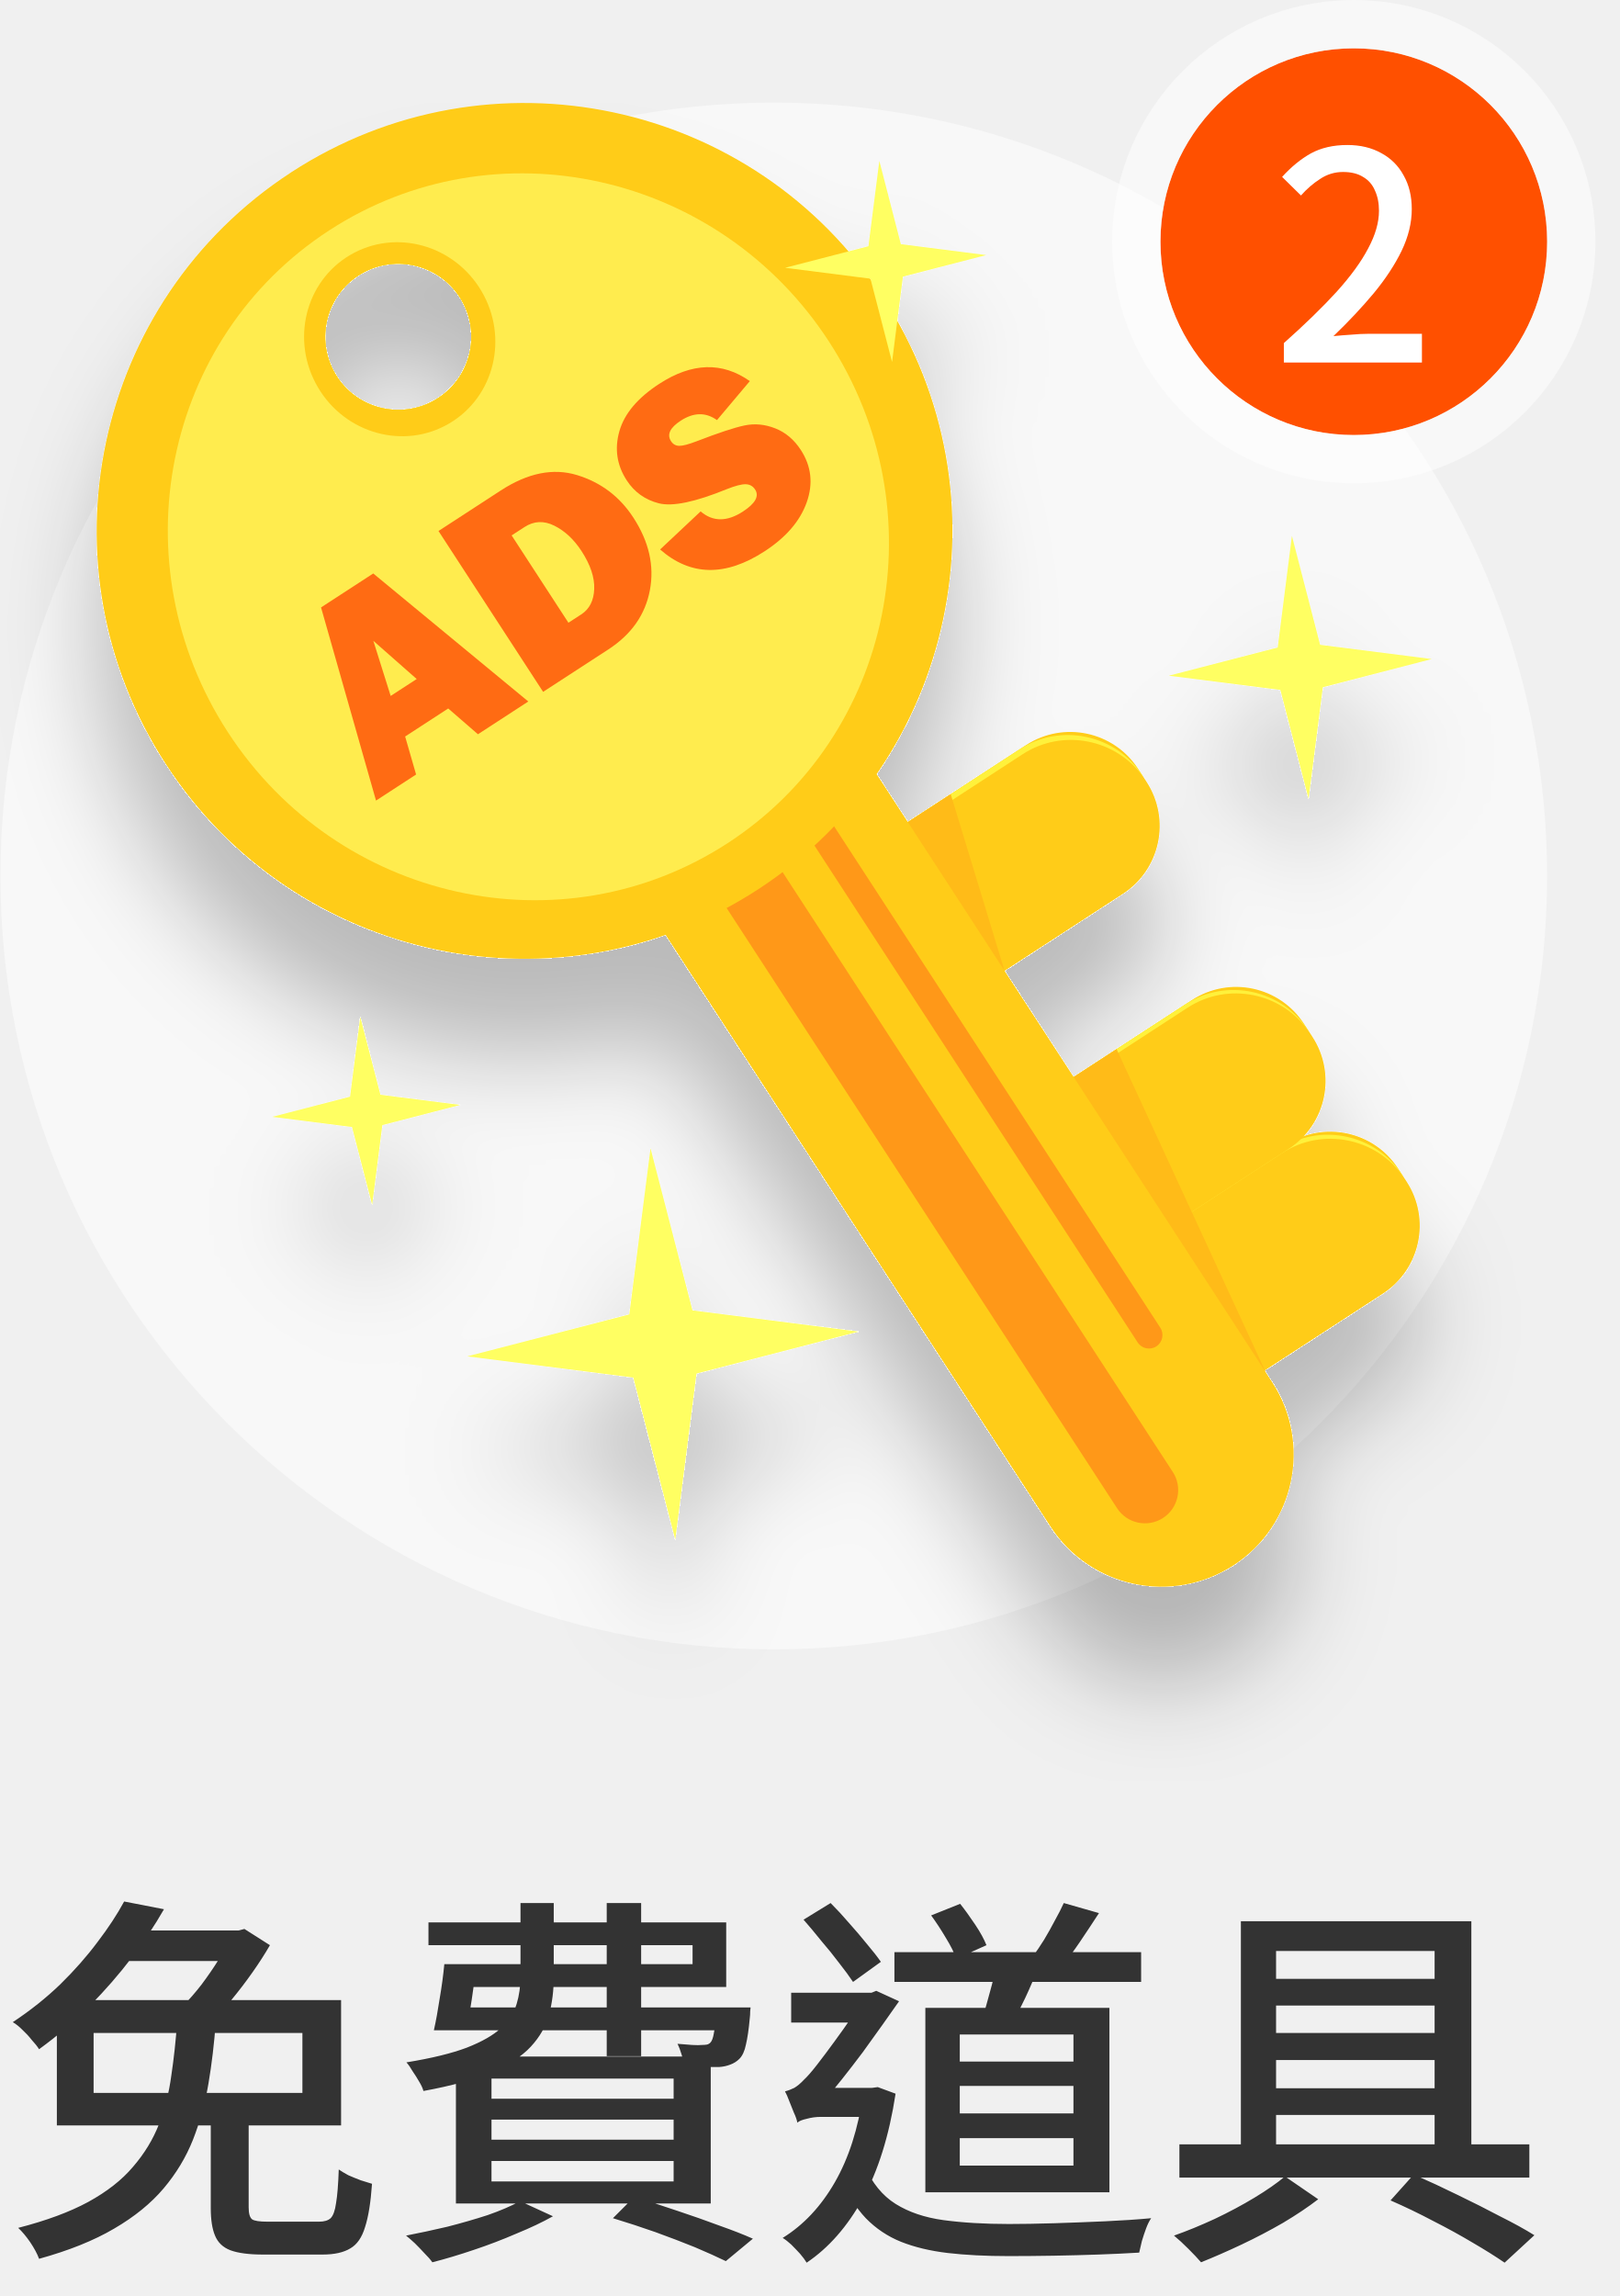
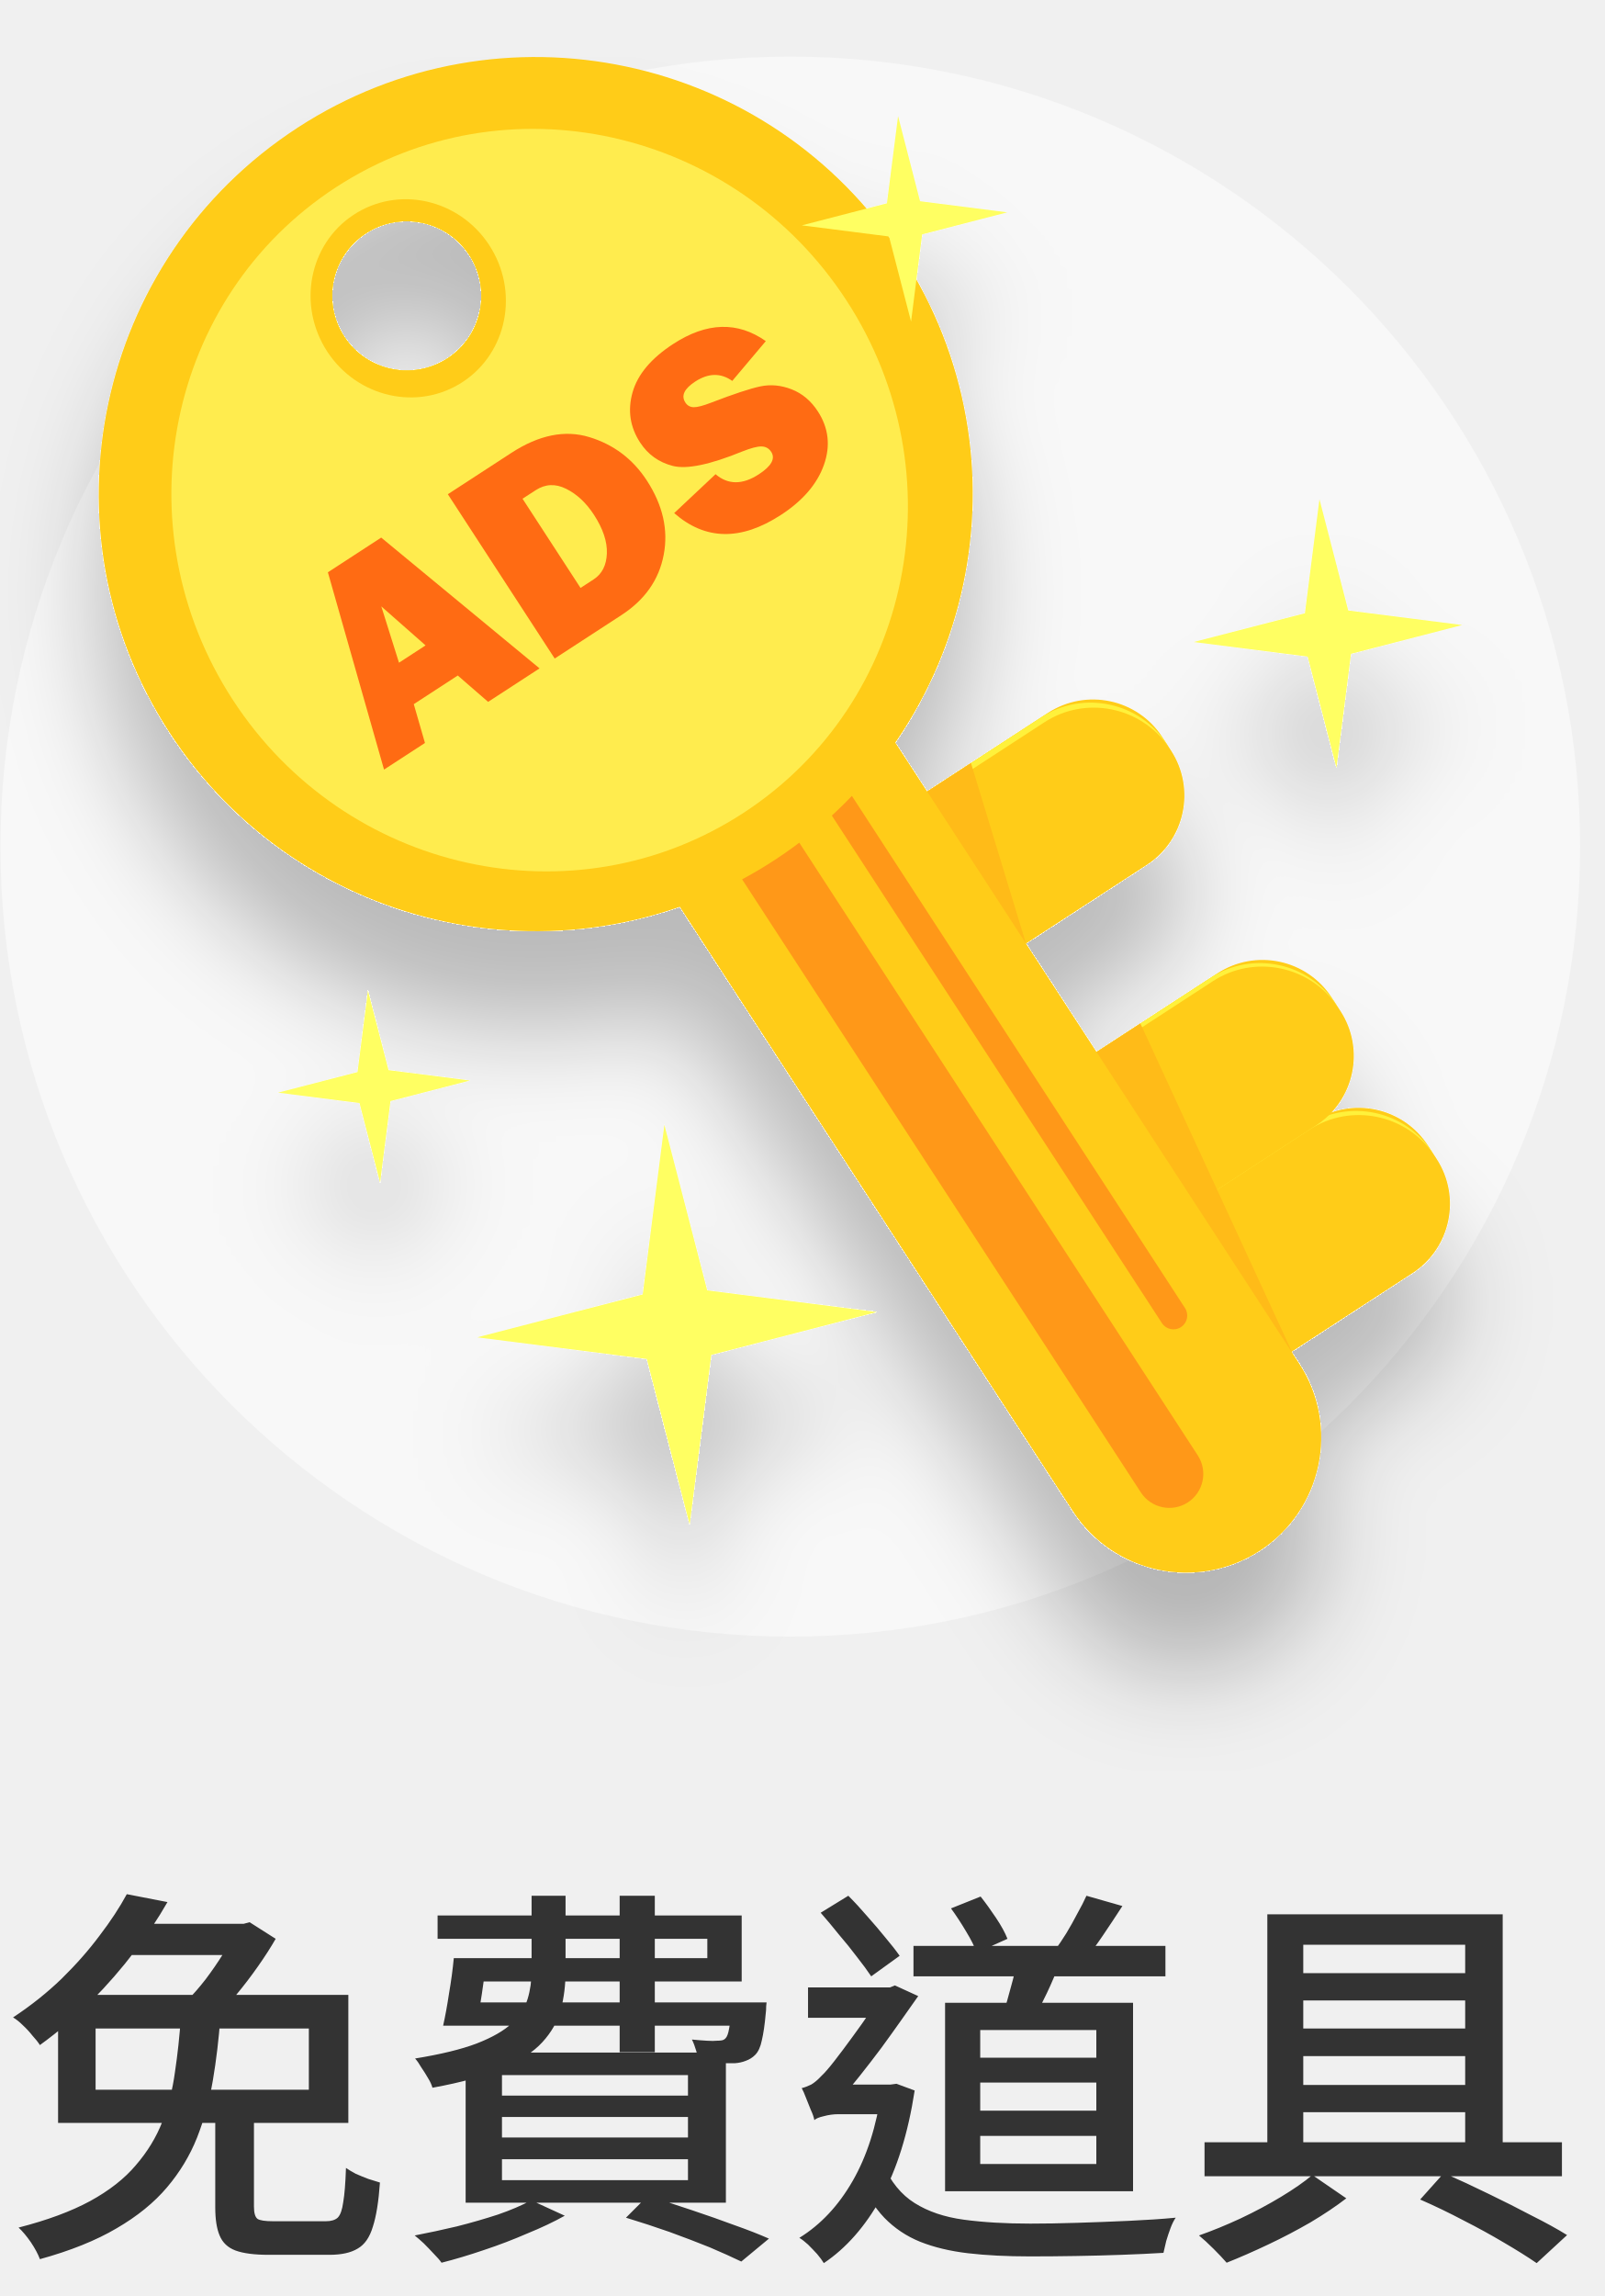
- <svg xmlns="http://www.w3.org/2000/svg" width="67" height="95" viewBox="0 0 67 95" fill="none">
-   <circle cx="32.017" cy="36.245" r="32" fill="white" fill-opacity="0.5" />
+ <svg xmlns="http://www.w3.org/2000/svg" width="65" height="93" viewBox="0 0 65 93" fill="none">
+   <circle cx="32.017" cy="34.292" r="32" fill="white" fill-opacity="0.5" />
  <g filter="url(#filter0_d_24_897)">
-     <path d="M53.217 47.367L46.541 51.71C44.991 52.718 44.551 54.793 45.56 56.343L45.913 56.885C46.921 58.436 48.996 58.875 50.546 57.866L57.222 53.523C58.773 52.515 59.212 50.44 58.203 48.89L57.85 48.348C56.842 46.797 54.767 46.358 53.217 47.367Z" fill="#FFCC18" />
-     <path d="M52.946 47.543L46.812 51.533C45.119 52.635 44.635 54.921 45.736 56.614C45.755 56.642 45.776 56.667 45.795 56.694C44.763 55.01 45.255 52.782 46.92 51.699L53.054 47.708C54.719 46.625 56.956 47.078 58.077 48.704C58.059 48.675 58.045 48.646 58.027 48.618C56.925 46.925 54.639 46.441 52.946 47.543Z" fill="#FFF13B" />
-     <path d="M49.32 41.377L42.644 45.72C41.094 46.729 40.655 48.803 41.663 50.354L42.016 50.896C43.025 52.446 45.099 52.885 46.65 51.877L53.325 47.534C54.876 46.525 55.315 44.451 54.306 42.9L53.954 42.358C52.945 40.808 50.871 40.368 49.32 41.377Z" fill="#FFCC18" />
-     <path d="M43.007 45.684L49.141 41.694C50.81 40.608 53.054 41.066 54.172 42.702C54.158 42.678 54.146 42.653 54.13 42.629C53.029 40.936 50.742 40.452 49.049 41.553L42.915 45.544C41.222 46.646 40.738 48.932 41.84 50.625C41.855 50.649 41.873 50.67 41.889 50.693C40.847 49.007 41.338 46.77 43.007 45.684Z" fill="#FFF13B" />
-     <path d="M42.457 30.828L35.781 35.171C34.231 36.179 33.792 38.254 34.8 39.804L35.153 40.346C36.162 41.897 38.236 42.336 39.787 41.327L46.462 36.984C48.013 35.976 48.452 33.901 47.443 32.351L47.091 31.809C46.082 30.258 44.008 29.819 42.457 30.828Z" fill="#FFCC18" />
-     <path d="M36.184 35.196L42.318 31.205C43.977 30.126 46.202 30.572 47.328 32.183C47.307 32.149 47.289 32.113 47.267 32.079C46.166 30.386 43.88 29.902 42.187 31.003L36.053 34.994C34.359 36.096 33.875 38.382 34.977 40.075C34.999 40.109 35.025 40.139 35.048 40.172C34.031 38.491 34.525 36.275 36.184 35.196Z" fill="#FFF13B" />
-     <path d="M41.567 40.169L39.338 32.857L36.052 34.994L41.567 40.169Z" fill="#FFBB18" />
-     <path d="M52.38 56.79L46.201 43.406L42.916 45.543L52.38 56.79Z" fill="#FFBB18" />
-     <path d="M28.727 20.432C27.079 17.899 23.689 17.181 21.155 18.829C18.622 20.477 17.904 23.867 19.552 26.401L43.468 63.163C45.116 65.696 48.506 66.414 51.04 64.766C53.573 63.118 54.291 59.728 52.643 57.194L28.727 20.432Z" fill="#FFCC18" />
-     <path d="M24.228 26.074L24.228 26.074C23.591 26.488 23.411 27.34 23.825 27.977L46.222 62.404C46.636 63.041 47.488 63.221 48.125 62.807L48.125 62.807C48.762 62.393 48.942 61.541 48.528 60.905L26.131 26.477C25.716 25.84 24.865 25.66 24.228 26.074Z" fill="#FF9818" />
-     <path d="M29.66 26.73C29.492 26.472 29.147 26.398 28.888 26.567C28.63 26.735 28.557 27.08 28.725 27.338L47.074 55.544C47.242 55.802 47.588 55.876 47.846 55.708C48.105 55.539 48.178 55.194 48.01 54.935L29.66 26.73Z" fill="#FF9818" />
-     <path d="M12.051 7.128C3.856 12.459 1.534 23.425 6.866 31.62C12.198 39.815 23.163 42.137 31.358 36.805C39.554 31.474 41.875 20.508 36.544 12.313C31.212 4.118 20.246 1.796 12.051 7.127L12.051 7.128ZM16.649 10.919C16.796 10.927 16.941 10.949 17.084 10.978C17.12 10.985 17.156 10.992 17.191 11.001C17.226 11.009 17.262 11.019 17.297 11.028C17.297 11.028 17.297 11.028 17.297 11.028C17.345 11.042 17.391 11.057 17.438 11.072C17.478 11.086 17.519 11.099 17.559 11.115C17.611 11.135 17.664 11.157 17.715 11.18C17.715 11.18 17.716 11.18 17.716 11.18C17.748 11.195 17.78 11.208 17.811 11.224C17.866 11.251 17.92 11.281 17.974 11.311C18.08 11.371 18.183 11.436 18.282 11.509C18.597 11.743 18.871 12.043 19.083 12.402C19.929 13.841 19.449 15.693 18.01 16.539C16.572 17.385 14.72 16.905 13.874 15.467C13.028 14.028 13.508 12.176 14.946 11.33C15.126 11.224 15.313 11.139 15.502 11.074C15.617 11.035 15.734 11.005 15.851 10.981C15.862 10.978 15.874 10.977 15.885 10.975C15.998 10.952 16.112 10.936 16.227 10.927C16.275 10.923 16.324 10.916 16.373 10.915C16.465 10.912 16.556 10.913 16.648 10.919L16.649 10.919Z" fill="#FFCC18" />
-     <path d="M13.617 9.535C6.751 14.002 4.877 23.298 9.431 30.298C13.986 37.299 23.244 39.353 30.11 34.886C36.976 30.42 38.85 21.123 34.295 14.123C29.741 7.122 20.483 5.068 13.617 9.535ZM19.084 12.403C19.93 13.842 19.45 15.694 18.012 16.54C16.573 17.386 14.722 16.906 13.875 15.468C13.029 14.029 13.509 12.177 14.948 11.331C16.386 10.485 18.238 10.965 19.084 12.403Z" fill="#FFEC4E" />
-     <path d="M14.489 10.551C12.62 11.65 12.023 14.102 13.155 16.026C14.287 17.951 16.72 18.621 18.589 17.521C20.458 16.422 21.055 13.971 19.923 12.046C18.791 10.121 16.358 9.452 14.489 10.551ZM19.084 12.403C19.931 13.842 19.45 15.694 18.012 16.54C16.574 17.386 14.722 16.906 13.875 15.467C13.029 14.029 13.509 12.177 14.948 11.331C16.386 10.485 18.238 10.965 19.084 12.403Z" fill="#FFCC18" />
-     <path d="M19.776 30.381L18.546 29.314L16.764 30.474L17.217 32.046L15.559 33.125L13.284 25.133L15.444 23.728L21.86 29.025L19.776 30.381ZM16.165 28.795L17.242 28.095L15.448 26.515L16.165 28.795Z" fill="#FF6B13" />
-     <path d="M22.473 28.626L18.144 21.971L20.718 20.296C21.836 19.569 22.889 19.356 23.876 19.657C24.863 19.959 25.64 20.545 26.207 21.416C26.854 22.411 27.082 23.414 26.89 24.424C26.699 25.434 26.127 26.249 25.175 26.869L22.473 28.626ZM23.52 25.766L24.052 25.421C24.39 25.201 24.569 24.851 24.587 24.372C24.606 23.892 24.431 23.37 24.064 22.804C23.748 22.319 23.374 21.969 22.939 21.752C22.504 21.535 22.092 21.554 21.702 21.808L21.17 22.153L23.52 25.766Z" fill="#FF6B13" />
-     <path d="M27.314 22.735L28.99 21.16C29.497 21.593 30.081 21.595 30.741 21.165C31.255 20.831 31.422 20.528 31.245 20.255C31.152 20.112 31.02 20.039 30.85 20.036C30.68 20.034 30.421 20.101 30.076 20.238C28.763 20.774 27.824 20.969 27.257 20.824C26.691 20.678 26.249 20.362 25.932 19.875C25.524 19.247 25.423 18.57 25.628 17.845C25.833 17.118 26.383 16.464 27.277 15.883C28.632 15.001 29.882 14.963 31.026 15.769L29.667 17.382C29.202 17.05 28.701 17.059 28.165 17.408C27.72 17.698 27.587 17.981 27.767 18.257C27.847 18.381 27.961 18.444 28.105 18.447C28.25 18.449 28.488 18.387 28.817 18.261C29.723 17.911 30.385 17.692 30.805 17.604C31.224 17.515 31.648 17.555 32.076 17.723C32.504 17.891 32.857 18.189 33.134 18.614C33.572 19.288 33.654 20.011 33.38 20.784C33.106 21.558 32.525 22.233 31.638 22.81C30.016 23.865 28.575 23.84 27.314 22.735Z" fill="#FF6B13" />
-     <path d="M19.332 56.121L26.039 54.385L26.917 47.512L28.653 54.219L35.526 55.097L28.819 56.833L27.941 63.705L26.205 56.998L19.332 56.121Z" fill="#FFFF62" />
-     <path d="M48.361 27.958L52.868 26.791L53.457 22.174L54.624 26.68L59.242 27.269L54.736 28.436L54.146 33.054L52.979 28.547L48.361 27.958Z" fill="#FFFF62" />
-     <path d="M32.486 11.08L35.933 10.188L36.385 6.656L37.276 10.102L40.809 10.554L37.361 11.446L36.911 14.978L36.018 11.531L32.486 11.08Z" fill="#FFFF62" />
-     <path d="M11.263 46.211L14.485 45.376L14.907 42.075L15.741 45.297L19.042 45.718L15.82 46.553L15.399 49.854L14.565 46.632L11.263 46.211Z" fill="#FFFF62" />
+     <path d="M53.217 45.414L46.541 49.757C44.991 50.766 44.551 52.84 45.56 54.391L45.913 54.933C46.921 56.483 48.996 56.923 50.546 55.914L57.222 51.571C58.773 50.562 59.212 48.488 58.203 46.938L57.85 46.395C56.842 44.845 54.767 44.406 53.217 45.414Z" fill="#FFCC18" />
+     <path d="M52.946 45.59L46.812 49.581C45.119 50.682 44.635 52.969 45.736 54.662C45.755 54.69 45.776 54.715 45.795 54.742C44.763 53.058 45.255 50.83 46.92 49.746L53.054 45.756C54.719 44.673 56.956 45.125 58.077 46.751C58.059 46.723 58.045 46.694 58.027 46.666C56.925 44.973 54.639 44.489 52.946 45.59Z" fill="#FFF13B" />
+     <path d="M49.32 39.425L42.644 43.768C41.094 44.776 40.655 46.851 41.663 48.401L42.016 48.944C43.025 50.494 45.099 50.933 46.65 49.925L53.325 45.581C54.876 44.573 55.315 42.498 54.306 40.948L53.954 40.406C52.945 38.855 50.871 38.416 49.32 39.425Z" fill="#FFCC18" />
+     <path d="M43.007 43.732L49.141 39.742C50.81 38.656 53.054 39.113 54.172 40.749C54.158 40.725 54.146 40.7 54.13 40.677C53.029 38.984 50.742 38.5 49.049 39.601L42.915 43.592C41.222 44.693 40.738 46.98 41.84 48.673C41.855 48.697 41.873 48.717 41.889 48.74C40.847 47.055 41.338 44.818 43.007 43.732Z" fill="#FFF13B" />
+     <path d="M42.457 28.875L35.781 33.218C34.231 34.227 33.792 36.301 34.8 37.852L35.153 38.394C36.162 39.944 38.236 40.384 39.787 39.375L46.462 35.032C48.013 34.023 48.452 31.949 47.443 30.398L47.091 29.856C46.082 28.306 44.008 27.867 42.457 28.875Z" fill="#FFCC18" />
+     <path d="M36.184 33.243L42.318 29.253C43.977 28.174 46.202 28.619 47.328 30.231C47.307 30.197 47.289 30.161 47.267 30.127C46.166 28.434 43.88 27.95 42.187 29.051L36.053 33.042C34.359 34.143 33.875 36.429 34.977 38.123C34.999 38.157 35.025 38.187 35.048 38.22C34.031 36.538 34.525 34.322 36.184 33.243Z" fill="#FFF13B" />
+     <path d="M41.567 38.217L39.338 30.904L36.052 33.041L41.567 38.217Z" fill="#FFBB18" />
+     <path d="M52.38 54.838L46.201 41.454L42.916 43.591L52.38 54.838Z" fill="#FFBB18" />
+     <path d="M28.727 18.48C27.079 15.946 23.689 15.229 21.155 16.877C18.622 18.525 17.904 21.915 19.552 24.449L43.468 61.211C45.116 63.744 48.506 64.462 51.04 62.814C53.573 61.165 54.291 57.775 52.643 55.242L28.727 18.48Z" fill="#FFCC18" />
+     <path d="M24.228 24.122L24.228 24.122C23.591 24.536 23.411 25.388 23.825 26.024L46.222 60.452C46.636 61.089 47.488 61.269 48.125 60.855L48.125 60.855C48.762 60.441 48.942 59.589 48.528 58.952L26.131 24.524C25.716 23.888 24.865 23.708 24.228 24.122Z" fill="#FF9818" />
+     <path d="M29.66 24.778C29.492 24.519 29.147 24.446 28.888 24.614C28.63 24.782 28.557 25.128 28.725 25.386L47.074 53.592C47.242 53.85 47.588 53.923 47.846 53.755C48.105 53.587 48.178 53.242 48.01 52.983L29.66 24.778Z" fill="#FF9818" />
+     <path d="M12.051 5.176C3.856 10.507 1.534 21.473 6.866 29.668C12.198 37.863 23.163 40.184 31.358 34.853C39.554 29.521 41.875 18.556 36.544 10.361C31.212 2.165 20.246 -0.156 12.051 5.175L12.051 5.176ZM16.649 8.967C16.796 8.975 16.941 8.997 17.084 9.026C17.12 9.033 17.156 9.039 17.191 9.048C17.226 9.057 17.262 9.066 17.297 9.076C17.297 9.076 17.297 9.076 17.297 9.076C17.345 9.09 17.391 9.104 17.438 9.12C17.478 9.134 17.519 9.147 17.559 9.163C17.611 9.183 17.664 9.205 17.715 9.228C17.715 9.228 17.716 9.228 17.716 9.228C17.748 9.242 17.78 9.256 17.811 9.271C17.866 9.298 17.92 9.328 17.974 9.359C18.08 9.419 18.183 9.484 18.282 9.557C18.597 9.791 18.871 10.091 19.083 10.45C19.929 11.889 19.449 13.741 18.01 14.587C16.572 15.433 14.72 14.953 13.874 13.514C13.028 12.076 13.508 10.224 14.946 9.378C15.126 9.272 15.313 9.187 15.502 9.122C15.617 9.083 15.734 9.053 15.851 9.028C15.862 9.026 15.874 9.024 15.885 9.022C15.998 9 16.112 8.984 16.227 8.975C16.275 8.97 16.324 8.964 16.373 8.962C16.465 8.959 16.556 8.961 16.648 8.966L16.649 8.967Z" fill="#FFCC18" />
+     <path d="M13.617 7.582C6.751 12.049 4.877 21.346 9.431 28.346C13.986 35.347 23.244 37.401 30.11 32.934C36.976 28.467 38.85 19.171 34.295 12.171C29.741 5.17 20.483 3.116 13.617 7.582ZM19.084 10.451C19.93 11.89 19.45 13.742 18.012 14.588C16.573 15.434 14.722 14.954 13.875 13.515C13.029 12.077 13.509 10.225 14.948 9.379C16.386 8.533 18.238 9.012 19.084 10.451Z" fill="#FFEC4E" />
+     <path d="M14.489 8.599C12.62 9.698 12.023 12.149 13.155 14.074C14.287 15.999 16.72 16.668 18.589 15.569C20.458 14.47 21.055 12.018 19.923 10.094C18.791 8.169 16.358 7.499 14.489 8.599ZM19.084 10.451C19.931 11.89 19.45 13.742 18.012 14.588C16.574 15.434 14.722 14.954 13.875 13.515C13.029 12.077 13.509 10.225 14.948 9.379C16.386 8.533 18.238 9.012 19.084 10.451Z" fill="#FFCC18" />
+     <path d="M19.776 28.429L18.546 27.362L16.764 28.522L17.217 30.094L15.559 31.172L13.284 23.181L15.444 21.775L21.86 27.073L19.776 28.429ZM16.165 26.843L17.242 26.142L15.448 24.562L16.165 26.843Z" fill="#FF6B13" />
+     <path d="M22.473 26.674L18.144 20.019L20.718 18.344C21.836 17.617 22.889 17.404 23.876 17.705C24.863 18.006 25.64 18.593 26.207 19.464C26.854 20.459 27.082 21.461 26.89 22.471C26.699 23.482 26.127 24.297 25.175 24.916L22.473 26.674ZM23.52 23.814L24.052 23.468C24.39 23.248 24.569 22.898 24.587 22.419C24.606 21.94 24.431 21.417 24.064 20.852C23.748 20.367 23.374 20.017 22.939 19.8C22.504 19.583 22.092 19.602 21.702 19.856L21.17 20.201L23.52 23.814Z" fill="#FF6B13" />
+     <path d="M27.314 20.783L28.99 19.208C29.497 19.641 30.081 19.642 30.741 19.213C31.255 18.879 31.422 18.576 31.245 18.302C31.152 18.159 31.02 18.087 30.85 18.084C30.68 18.081 30.421 18.149 30.076 18.286C28.763 18.822 27.824 19.017 27.257 18.872C26.691 18.726 26.249 18.41 25.932 17.922C25.524 17.295 25.423 16.618 25.628 15.892C25.833 15.166 26.383 14.512 27.277 13.931C28.632 13.049 29.882 13.011 31.026 13.817L29.667 15.429C29.202 15.098 28.701 15.107 28.165 15.456C27.72 15.746 27.587 16.029 27.767 16.305C27.847 16.428 27.961 16.491 28.105 16.494C28.25 16.497 28.488 16.435 28.817 16.308C29.723 15.959 30.385 15.74 30.805 15.651C31.224 15.563 31.648 15.603 32.076 15.771C32.504 15.939 32.857 16.236 33.134 16.662C33.572 17.336 33.654 18.059 33.38 18.832C33.106 19.605 32.525 20.281 31.638 20.858C30.016 21.913 28.575 21.888 27.314 20.783Z" fill="#FF6B13" />
+     <path d="M19.332 54.169L26.039 52.432L26.917 45.56L28.653 52.267L35.526 53.144L28.819 54.881L27.941 61.753L26.205 55.046L19.332 54.169Z" fill="#FFFF62" />
+     <path d="M48.361 26.005L52.868 24.839L53.457 20.221L54.624 24.728L59.242 25.317L54.736 26.484L54.146 31.101L52.979 26.595L48.361 26.005Z" fill="#FFFF62" />
+     <path d="M32.486 9.128L35.933 8.235L36.385 4.703L37.276 8.15L40.809 8.601L37.361 9.494L36.911 13.026L36.018 9.579L32.486 9.128Z" fill="#FFFF62" />
+     <path d="M11.263 44.258L14.485 43.424L14.907 40.123L15.741 43.345L19.042 43.766L15.82 44.6L15.399 47.902L14.565 44.68L11.263 44.258Z" fill="#FFFF62" />
  </g>
-   <rect x="48.017" y="2" width="16" height="16" rx="8" fill="#FF5000" />
-   <rect x="47.017" y="1" width="18" height="18" rx="9" stroke="white" stroke-opacity="0.5" stroke-width="2" />
-   <path d="M53.123 15V14.196C53.995 13.42 54.724 12.712 55.307 12.072C55.892 11.424 56.328 10.824 56.615 10.272C56.911 9.72 57.059 9.204 57.059 8.724C57.059 8.404 57.004 8.124 56.892 7.884C56.788 7.636 56.623 7.448 56.4 7.32C56.184 7.184 55.907 7.116 55.572 7.116C55.227 7.116 54.911 7.212 54.623 7.404C54.336 7.588 54.072 7.816 53.831 8.088L53.051 7.32C53.428 6.904 53.824 6.58 54.239 6.348C54.663 6.116 55.167 6 55.752 6C56.288 6 56.755 6.112 57.156 6.336C57.556 6.552 57.864 6.86 58.08 7.26C58.303 7.652 58.416 8.116 58.416 8.652C58.416 9.22 58.276 9.796 57.995 10.38C57.715 10.956 57.331 11.54 56.843 12.132C56.355 12.716 55.8 13.308 55.175 13.908C55.407 13.884 55.651 13.864 55.907 13.848C56.172 13.824 56.407 13.812 56.615 13.812H58.836V15H53.123Z" fill="white" />
-   <path d="M8.721 87.365H10.289V91.333C10.289 91.589 10.337 91.754 10.433 91.829C10.529 91.893 10.743 91.925 11.073 91.925C11.148 91.925 11.281 91.925 11.473 91.925C11.665 91.925 11.873 91.925 12.097 91.925C12.332 91.925 12.551 91.925 12.753 91.925C12.956 91.925 13.105 91.925 13.201 91.925C13.415 91.925 13.575 91.877 13.681 91.781C13.788 91.674 13.863 91.466 13.905 91.157C13.959 90.847 13.996 90.383 14.017 89.765C14.124 89.839 14.257 89.919 14.417 90.005C14.588 90.079 14.759 90.149 14.929 90.213C15.1 90.266 15.255 90.314 15.393 90.357C15.34 91.125 15.244 91.722 15.105 92.149C14.977 92.575 14.775 92.869 14.497 93.029C14.22 93.199 13.836 93.285 13.345 93.285C13.271 93.285 13.148 93.285 12.977 93.285C12.817 93.285 12.631 93.285 12.417 93.285C12.204 93.285 11.991 93.285 11.777 93.285C11.575 93.285 11.388 93.285 11.217 93.285C11.057 93.285 10.945 93.285 10.881 93.285C10.305 93.285 9.857 93.226 9.537 93.109C9.228 92.991 9.015 92.789 8.897 92.501C8.78 92.223 8.721 91.845 8.721 91.365V87.365ZM5.137 78.677L6.785 78.997C6.401 79.669 5.953 80.341 5.441 81.013C4.929 81.685 4.359 82.341 3.729 82.981C3.1 83.621 2.396 84.223 1.617 84.789C1.543 84.671 1.441 84.543 1.313 84.405C1.196 84.255 1.068 84.117 0.929 83.989C0.791 83.85 0.657 83.743 0.529 83.669C1.255 83.189 1.911 82.666 2.497 82.101C3.084 81.525 3.596 80.943 4.033 80.357C4.481 79.77 4.849 79.21 5.137 78.677ZM3.873 84.117V86.597H12.513V84.117H3.873ZM2.353 82.757H14.113V87.941H2.353V82.757ZM9.521 79.877H9.873L10.113 79.813L11.169 80.485C10.967 80.837 10.727 81.21 10.449 81.605C10.172 81.999 9.879 82.383 9.569 82.757C9.271 83.119 8.983 83.445 8.705 83.733C8.556 83.615 8.369 83.487 8.145 83.349C7.932 83.199 7.74 83.082 7.569 82.997C7.825 82.741 8.081 82.447 8.337 82.117C8.593 81.775 8.828 81.434 9.041 81.093C9.255 80.741 9.415 80.437 9.521 80.181V79.877ZM5.089 79.877H9.985V81.141H4.305L5.089 79.877ZM7.329 83.653H8.929C8.865 84.538 8.764 85.391 8.625 86.213C8.487 87.023 8.273 87.797 7.985 88.533C7.697 89.258 7.292 89.93 6.769 90.549C6.247 91.167 5.564 91.722 4.721 92.213C3.889 92.703 2.855 93.119 1.617 93.461C1.543 93.258 1.42 93.029 1.249 92.773C1.079 92.527 0.913 92.33 0.753 92.181C1.916 91.882 2.881 91.525 3.649 91.109C4.428 90.682 5.047 90.197 5.505 89.653C5.975 89.109 6.332 88.522 6.577 87.893C6.823 87.263 6.993 86.591 7.089 85.877C7.196 85.162 7.276 84.421 7.329 83.653ZM18.833 81.269H28.657V80.485H17.729V79.541H30.049V82.213H18.833V81.269ZM18.385 81.269H19.729C19.665 81.738 19.596 82.223 19.521 82.725C19.447 83.215 19.367 83.642 19.281 84.005H17.953C18.039 83.621 18.119 83.183 18.193 82.693C18.279 82.191 18.343 81.717 18.385 81.269ZM18.577 83.061H30.113V84.005H18.289L18.577 83.061ZM29.633 83.061H31.057C31.057 83.061 31.052 83.114 31.041 83.221C31.041 83.327 31.036 83.418 31.025 83.493C30.983 83.962 30.929 84.33 30.865 84.597C30.812 84.863 30.721 85.061 30.593 85.189C30.487 85.295 30.359 85.375 30.209 85.429C30.071 85.482 29.921 85.514 29.761 85.525C29.612 85.525 29.404 85.525 29.137 85.525C28.881 85.525 28.604 85.519 28.305 85.509C28.295 85.37 28.263 85.21 28.209 85.029C28.156 84.847 28.097 84.693 28.033 84.565C28.257 84.586 28.46 84.602 28.641 84.613C28.823 84.623 28.956 84.623 29.041 84.613C29.127 84.613 29.196 84.607 29.249 84.597C29.303 84.586 29.351 84.559 29.393 84.517C29.457 84.453 29.505 84.325 29.537 84.133C29.58 83.93 29.612 83.626 29.633 83.221V83.061ZM21.537 78.741H22.913V81.813C22.913 82.357 22.849 82.869 22.721 83.349C22.593 83.829 22.343 84.271 21.969 84.677C21.607 85.071 21.068 85.423 20.353 85.733C19.639 86.042 18.695 86.303 17.521 86.517C17.489 86.399 17.431 86.271 17.345 86.133C17.26 85.983 17.169 85.839 17.073 85.701C16.988 85.551 16.903 85.429 16.817 85.333C17.863 85.162 18.695 84.959 19.313 84.725C19.943 84.479 20.417 84.207 20.737 83.909C21.057 83.599 21.271 83.269 21.377 82.917C21.484 82.565 21.537 82.186 21.537 81.781V78.741ZM25.105 78.741H26.529V85.077H25.105V78.741ZM20.337 87.701V88.533H27.873V87.701H20.337ZM20.337 89.413V90.261H27.873V89.413H20.337ZM20.337 86.005V86.837H27.873V86.005H20.337ZM18.865 85.093H29.409V91.173H18.865V85.093ZM25.361 91.781L26.241 90.901C26.839 91.082 27.436 91.274 28.033 91.477C28.641 91.679 29.217 91.882 29.761 92.085C30.305 92.277 30.769 92.458 31.153 92.629L30.033 93.557C29.681 93.386 29.255 93.194 28.753 92.981C28.252 92.778 27.708 92.57 27.121 92.357C26.545 92.154 25.959 91.962 25.361 91.781ZM21.521 91.077L22.881 91.701C22.444 91.946 21.937 92.186 21.361 92.421C20.796 92.666 20.209 92.89 19.601 93.093C19.004 93.295 18.433 93.466 17.889 93.605C17.815 93.498 17.708 93.375 17.569 93.237C17.441 93.098 17.308 92.959 17.169 92.821C17.031 92.693 16.908 92.586 16.801 92.501C17.356 92.394 17.927 92.271 18.513 92.133C19.1 91.983 19.655 91.823 20.177 91.653C20.7 91.471 21.148 91.279 21.521 91.077ZM37.009 80.773H47.217V82.005H37.009V80.773ZM41.217 81.317L42.945 81.429C42.785 81.855 42.609 82.271 42.417 82.677C42.225 83.082 42.044 83.434 41.873 83.733L40.641 83.525C40.748 83.194 40.855 82.826 40.961 82.421C41.079 82.005 41.164 81.637 41.217 81.317ZM44.017 78.741L45.473 79.157C45.217 79.551 44.956 79.946 44.689 80.341C44.423 80.735 44.172 81.071 43.937 81.349L42.737 80.949C42.887 80.746 43.041 80.517 43.201 80.261C43.361 79.994 43.511 79.727 43.649 79.461C43.799 79.194 43.921 78.954 44.017 78.741ZM38.529 79.253L39.729 78.773C39.932 79.029 40.14 79.317 40.353 79.637C40.567 79.957 40.721 80.239 40.817 80.485L39.569 81.045C39.484 80.799 39.34 80.511 39.137 80.181C38.935 79.839 38.732 79.53 38.529 79.253ZM39.713 86.309V87.445H44.417V86.309H39.713ZM39.713 88.469V89.605H44.417V88.469H39.713ZM39.713 84.181V85.301H44.417V84.181H39.713ZM38.289 83.077H45.905V90.709H38.289V83.077ZM33.249 79.429L34.369 78.741C34.625 78.997 34.881 79.274 35.137 79.573C35.404 79.871 35.649 80.159 35.873 80.437C36.108 80.714 36.3 80.959 36.449 81.173L35.297 82.005C35.148 81.781 34.956 81.519 34.721 81.221C34.497 80.922 34.252 80.618 33.985 80.309C33.729 79.989 33.484 79.695 33.249 79.429ZM32.737 82.453H36.193V83.685H32.737V82.453ZM35.777 89.621C36.087 90.325 36.513 90.847 37.057 91.189C37.601 91.53 38.263 91.754 39.041 91.861C39.831 91.967 40.732 92.021 41.745 92.021C42.311 92.021 42.94 92.01 43.633 91.989C44.327 91.967 45.025 91.941 45.729 91.909C46.433 91.877 47.068 91.834 47.633 91.781C47.559 91.887 47.489 92.026 47.425 92.197C47.361 92.367 47.303 92.543 47.249 92.725C47.207 92.906 47.169 93.066 47.137 93.205C46.615 93.237 46.049 93.263 45.441 93.285C44.833 93.306 44.215 93.322 43.585 93.333C42.956 93.343 42.337 93.349 41.729 93.349C40.791 93.349 39.953 93.306 39.217 93.221C38.492 93.135 37.847 92.981 37.281 92.757C36.727 92.533 36.241 92.207 35.825 91.781C35.409 91.343 35.052 90.767 34.753 90.053L35.777 89.621ZM35.713 86.389H36.081L36.321 86.357L37.057 86.629C36.791 88.367 36.337 89.818 35.697 90.981C35.057 92.133 34.284 93.013 33.377 93.621C33.313 93.514 33.223 93.391 33.105 93.253C32.988 93.125 32.865 92.997 32.737 92.869C32.609 92.751 32.492 92.661 32.385 92.597C33.249 92.063 33.969 91.295 34.545 90.293C35.121 89.29 35.511 88.074 35.713 86.645V86.389ZM32.993 87.829V86.709L33.617 86.389H36.177V87.589H33.969C33.767 87.589 33.569 87.615 33.377 87.669C33.185 87.711 33.057 87.765 32.993 87.829ZM32.993 87.829C32.972 87.711 32.924 87.573 32.849 87.413C32.785 87.253 32.721 87.093 32.657 86.933C32.593 86.762 32.535 86.629 32.481 86.533C32.609 86.501 32.737 86.453 32.865 86.389C32.993 86.314 33.132 86.197 33.281 86.037C33.409 85.919 33.585 85.717 33.809 85.429C34.033 85.141 34.273 84.821 34.529 84.469C34.796 84.106 35.041 83.759 35.265 83.429C35.5 83.087 35.687 82.81 35.825 82.597V82.549L36.257 82.373L37.201 82.805C37.009 83.082 36.78 83.407 36.513 83.781C36.257 84.143 35.985 84.522 35.697 84.917C35.409 85.301 35.121 85.674 34.833 86.037C34.556 86.389 34.3 86.693 34.065 86.949C34.065 86.949 34.012 86.981 33.905 87.045C33.799 87.098 33.671 87.173 33.521 87.269C33.383 87.354 33.26 87.45 33.153 87.557C33.047 87.653 32.993 87.743 32.993 87.829ZM57.537 91.045L58.497 89.973C59.105 90.239 59.713 90.522 60.321 90.821C60.94 91.119 61.521 91.413 62.065 91.701C62.62 91.978 63.095 92.239 63.489 92.485L62.257 93.621C61.884 93.365 61.441 93.087 60.929 92.789C60.428 92.49 59.884 92.191 59.297 91.893C58.711 91.583 58.124 91.301 57.537 91.045ZM48.801 88.725H63.281V90.101H48.801V88.725ZM51.905 81.877H60.033V82.981H51.905V81.877ZM51.905 84.117H60.033V85.237H51.905V84.117ZM51.905 86.405H60.033V87.509H51.905V86.405ZM53.169 90.053L54.545 90.997C54.129 91.317 53.644 91.642 53.089 91.973C52.535 92.293 51.964 92.591 51.377 92.869C50.791 93.146 50.231 93.391 49.697 93.605C49.559 93.445 49.383 93.258 49.169 93.045C48.956 92.831 48.759 92.65 48.577 92.501C49.121 92.309 49.681 92.079 50.257 91.813C50.844 91.535 51.393 91.242 51.905 90.933C52.417 90.623 52.839 90.33 53.169 90.053ZM51.345 79.493H60.881V89.365H59.361V80.725H52.801V89.365H51.345V79.493Z" fill="#333333" />
+   <path d="M8.721 85.412H10.289V89.38C10.289 89.636 10.337 89.802 10.433 89.876C10.529 89.94 10.743 89.972 11.073 89.972C11.148 89.972 11.281 89.972 11.473 89.972C11.665 89.972 11.873 89.972 12.097 89.972C12.332 89.972 12.551 89.972 12.753 89.972C12.956 89.972 13.105 89.972 13.201 89.972C13.415 89.972 13.575 89.924 13.681 89.828C13.788 89.722 13.863 89.514 13.905 89.204C13.959 88.895 13.996 88.431 14.017 87.812C14.124 87.887 14.257 87.967 14.417 88.052C14.588 88.127 14.759 88.196 14.929 88.26C15.1 88.314 15.255 88.362 15.393 88.404C15.34 89.172 15.244 89.77 15.105 90.196C14.977 90.623 14.775 90.916 14.497 91.076C14.22 91.247 13.836 91.332 13.345 91.332C13.271 91.332 13.148 91.332 12.977 91.332C12.817 91.332 12.631 91.332 12.417 91.332C12.204 91.332 11.991 91.332 11.777 91.332C11.575 91.332 11.388 91.332 11.217 91.332C11.057 91.332 10.945 91.332 10.881 91.332C10.305 91.332 9.857 91.274 9.537 91.156C9.228 91.039 9.015 90.836 8.897 90.548C8.78 90.271 8.721 89.892 8.721 89.412V85.412ZM5.137 76.724L6.785 77.044C6.401 77.716 5.953 78.388 5.441 79.06C4.929 79.732 4.359 80.388 3.729 81.028C3.1 81.668 2.396 82.271 1.617 82.836C1.543 82.719 1.441 82.591 1.313 82.452C1.196 82.303 1.068 82.164 0.929 82.036C0.791 81.898 0.657 81.791 0.529 81.716C1.255 81.236 1.911 80.714 2.497 80.148C3.084 79.572 3.596 78.991 4.033 78.404C4.481 77.818 4.849 77.258 5.137 76.724ZM3.873 82.164V84.644H12.513V82.164H3.873ZM2.353 80.804H14.113V85.988H2.353V80.804ZM9.521 77.924H9.873L10.113 77.86L11.169 78.532C10.967 78.884 10.727 79.258 10.449 79.652C10.172 80.047 9.879 80.431 9.569 80.804C9.271 81.167 8.983 81.492 8.705 81.78C8.556 81.663 8.369 81.535 8.145 81.396C7.932 81.247 7.74 81.13 7.569 81.044C7.825 80.788 8.081 80.495 8.337 80.164C8.593 79.823 8.828 79.482 9.041 79.14C9.255 78.788 9.415 78.484 9.521 78.228V77.924ZM5.089 77.924H9.985V79.188H4.305L5.089 77.924ZM7.329 81.7H8.929C8.865 82.586 8.764 83.439 8.625 84.26C8.487 85.071 8.273 85.844 7.985 86.58C7.697 87.306 7.292 87.978 6.769 88.596C6.247 89.215 5.564 89.77 4.721 90.26C3.889 90.751 2.855 91.167 1.617 91.508C1.543 91.306 1.42 91.076 1.249 90.82C1.079 90.575 0.913 90.378 0.753 90.228C1.916 89.93 2.881 89.572 3.649 89.156C4.428 88.73 5.047 88.244 5.505 87.7C5.975 87.156 6.332 86.57 6.577 85.94C6.823 85.311 6.993 84.639 7.089 83.924C7.196 83.21 7.276 82.468 7.329 81.7ZM18.833 79.316H28.657V78.532H17.729V77.588H30.049V80.26H18.833V79.316ZM18.385 79.316H19.729C19.665 79.786 19.596 80.271 19.521 80.772C19.447 81.263 19.367 81.69 19.281 82.052H17.953C18.039 81.668 18.119 81.231 18.193 80.74C18.279 80.239 18.343 79.764 18.385 79.316ZM18.577 81.108H30.113V82.052H18.289L18.577 81.108ZM29.633 81.108H31.057C31.057 81.108 31.052 81.162 31.041 81.268C31.041 81.375 31.036 81.466 31.025 81.54C30.983 82.01 30.929 82.378 30.865 82.644C30.812 82.911 30.721 83.108 30.593 83.236C30.487 83.343 30.359 83.423 30.209 83.476C30.071 83.53 29.921 83.562 29.761 83.572C29.612 83.572 29.404 83.572 29.137 83.572C28.881 83.572 28.604 83.567 28.305 83.556C28.295 83.418 28.263 83.258 28.209 83.076C28.156 82.895 28.097 82.74 28.033 82.612C28.257 82.634 28.46 82.65 28.641 82.66C28.823 82.671 28.956 82.671 29.041 82.66C29.127 82.66 29.196 82.655 29.249 82.644C29.303 82.634 29.351 82.607 29.393 82.564C29.457 82.5 29.505 82.372 29.537 82.18C29.58 81.978 29.612 81.674 29.633 81.268V81.108ZM21.537 76.788H22.913V79.86C22.913 80.404 22.849 80.916 22.721 81.396C22.593 81.876 22.343 82.319 21.969 82.724C21.607 83.119 21.068 83.471 20.353 83.78C19.639 84.09 18.695 84.351 17.521 84.564C17.489 84.447 17.431 84.319 17.345 84.18C17.26 84.031 17.169 83.887 17.073 83.748C16.988 83.599 16.903 83.476 16.817 83.38C17.863 83.21 18.695 83.007 19.313 82.772C19.943 82.527 20.417 82.255 20.737 81.956C21.057 81.647 21.271 81.316 21.377 80.964C21.484 80.612 21.537 80.234 21.537 79.828V76.788ZM25.105 76.788H26.529V83.124H25.105V76.788ZM20.337 85.748V86.58H27.873V85.748H20.337ZM20.337 87.46V88.308H27.873V87.46H20.337ZM20.337 84.052V84.884H27.873V84.052H20.337ZM18.865 83.14H29.409V89.22H18.865V83.14ZM25.361 89.828L26.241 88.948C26.839 89.13 27.436 89.322 28.033 89.524C28.641 89.727 29.217 89.93 29.761 90.132C30.305 90.324 30.769 90.506 31.153 90.676L30.033 91.604C29.681 91.434 29.255 91.242 28.753 91.028C28.252 90.826 27.708 90.618 27.121 90.404C26.545 90.202 25.959 90.01 25.361 89.828ZM21.521 89.124L22.881 89.748C22.444 89.994 21.937 90.234 21.361 90.468C20.796 90.714 20.209 90.938 19.601 91.14C19.004 91.343 18.433 91.514 17.889 91.652C17.815 91.546 17.708 91.423 17.569 91.284C17.441 91.146 17.308 91.007 17.169 90.868C17.031 90.74 16.908 90.634 16.801 90.548C17.356 90.442 17.927 90.319 18.513 90.18C19.1 90.031 19.655 89.871 20.177 89.7C20.7 89.519 21.148 89.327 21.521 89.124ZM37.009 78.82H47.217V80.052H37.009V78.82ZM41.217 79.364L42.945 79.476C42.785 79.903 42.609 80.319 42.417 80.724C42.225 81.13 42.044 81.482 41.873 81.78L40.641 81.572C40.748 81.242 40.855 80.874 40.961 80.468C41.079 80.052 41.164 79.684 41.217 79.364ZM44.017 76.788L45.473 77.204C45.217 77.599 44.956 77.994 44.689 78.388C44.423 78.783 44.172 79.119 43.937 79.396L42.737 78.996C42.887 78.794 43.041 78.564 43.201 78.308C43.361 78.042 43.511 77.775 43.649 77.508C43.799 77.242 43.921 77.002 44.017 76.788ZM38.529 77.3L39.729 76.82C39.932 77.076 40.14 77.364 40.353 77.684C40.567 78.004 40.721 78.287 40.817 78.532L39.569 79.092C39.484 78.847 39.34 78.559 39.137 78.228C38.935 77.887 38.732 77.578 38.529 77.3ZM39.713 84.356V85.492H44.417V84.356H39.713ZM39.713 86.516V87.652H44.417V86.516H39.713ZM39.713 82.228V83.348H44.417V82.228H39.713ZM38.289 81.124H45.905V88.756H38.289V81.124ZM33.249 77.476L34.369 76.788C34.625 77.044 34.881 77.322 35.137 77.62C35.404 77.919 35.649 78.207 35.873 78.484C36.108 78.762 36.3 79.007 36.449 79.22L35.297 80.052C35.148 79.828 34.956 79.567 34.721 79.268C34.497 78.97 34.252 78.666 33.985 78.356C33.729 78.036 33.484 77.743 33.249 77.476ZM32.737 80.5H36.193V81.732H32.737V80.5ZM35.777 87.668C36.087 88.372 36.513 88.895 37.057 89.236C37.601 89.578 38.263 89.802 39.041 89.908C39.831 90.015 40.732 90.068 41.745 90.068C42.311 90.068 42.94 90.058 43.633 90.036C44.327 90.015 45.025 89.988 45.729 89.956C46.433 89.924 47.068 89.882 47.633 89.828C47.559 89.935 47.489 90.074 47.425 90.244C47.361 90.415 47.303 90.591 47.249 90.772C47.207 90.954 47.169 91.114 47.137 91.252C46.615 91.284 46.049 91.311 45.441 91.332C44.833 91.354 44.215 91.37 43.585 91.38C42.956 91.391 42.337 91.396 41.729 91.396C40.791 91.396 39.953 91.354 39.217 91.268C38.492 91.183 37.847 91.028 37.281 90.804C36.727 90.58 36.241 90.255 35.825 89.828C35.409 89.391 35.052 88.815 34.753 88.1L35.777 87.668ZM35.713 84.436H36.081L36.321 84.404L37.057 84.676C36.791 86.415 36.337 87.866 35.697 89.028C35.057 90.18 34.284 91.06 33.377 91.668C33.313 91.562 33.223 91.439 33.105 91.3C32.988 91.172 32.865 91.044 32.737 90.916C32.609 90.799 32.492 90.708 32.385 90.644C33.249 90.111 33.969 89.343 34.545 88.34C35.121 87.338 35.511 86.122 35.713 84.692V84.436ZM32.993 85.876V84.756L33.617 84.436H36.177V85.636H33.969C33.767 85.636 33.569 85.663 33.377 85.716C33.185 85.759 33.057 85.812 32.993 85.876ZM32.993 85.876C32.972 85.759 32.924 85.62 32.849 85.46C32.785 85.3 32.721 85.14 32.657 84.98C32.593 84.81 32.535 84.676 32.481 84.58C32.609 84.548 32.737 84.5 32.865 84.436C32.993 84.362 33.132 84.244 33.281 84.084C33.409 83.967 33.585 83.764 33.809 83.476C34.033 83.188 34.273 82.868 34.529 82.516C34.796 82.154 35.041 81.807 35.265 81.476C35.5 81.135 35.687 80.858 35.825 80.644V80.596L36.257 80.42L37.201 80.852C37.009 81.13 36.78 81.455 36.513 81.828C36.257 82.191 35.985 82.57 35.697 82.964C35.409 83.348 35.121 83.722 34.833 84.084C34.556 84.436 34.3 84.74 34.065 84.996C34.065 84.996 34.012 85.028 33.905 85.092C33.799 85.146 33.671 85.22 33.521 85.316C33.383 85.402 33.26 85.498 33.153 85.604C33.047 85.7 32.993 85.791 32.993 85.876ZM57.537 89.092L58.497 88.02C59.105 88.287 59.713 88.57 60.321 88.868C60.94 89.167 61.521 89.46 62.065 89.748C62.62 90.026 63.095 90.287 63.489 90.532L62.257 91.668C61.884 91.412 61.441 91.135 60.929 90.836C60.428 90.538 59.884 90.239 59.297 89.94C58.711 89.631 58.124 89.348 57.537 89.092ZM48.801 86.772H63.281V88.148H48.801V86.772ZM51.905 79.924H60.033V81.028H51.905V79.924ZM51.905 82.164H60.033V83.284H51.905V82.164ZM51.905 84.452H60.033V85.556H51.905V84.452ZM53.169 88.1L54.545 89.044C54.129 89.364 53.644 89.69 53.089 90.02C52.535 90.34 51.964 90.639 51.377 90.916C50.791 91.194 50.231 91.439 49.697 91.652C49.559 91.492 49.383 91.306 49.169 91.092C48.956 90.879 48.759 90.698 48.577 90.548C49.121 90.356 49.681 90.127 50.257 89.86C50.844 89.583 51.393 89.29 51.905 88.98C52.417 88.671 52.839 88.378 53.169 88.1ZM51.345 77.54H60.881V87.412H59.361V78.772H52.801V87.412H51.345V77.54Z" fill="#333333" />
  <defs>
-     <filter id="filter0_d_24_897" x="0" y="4.262" width="63.242" height="69.39" filterUnits="userSpaceOnUse" color-interpolation-filters="sRGB">
+     <filter id="filter0_d_24_897" x="0" y="2.31" width="63.242" height="69.39" filterUnits="userSpaceOnUse" color-interpolation-filters="sRGB">
      <feFlood flood-opacity="0" result="BackgroundImageFix" />
      <feColorMatrix in="SourceAlpha" type="matrix" values="0 0 0 0 0 0 0 0 0 0 0 0 0 0 0 0 0 0 127 0" result="hardAlpha" />
      <feOffset dy="4" />
      <feGaussianBlur stdDeviation="2" />
      <feComposite in2="hardAlpha" operator="out" />
      <feColorMatrix type="matrix" values="0 0 0 0 0 0 0 0 0 0 0 0 0 0 0 0 0 0 0.25 0" />
      <feBlend mode="normal" in2="BackgroundImageFix" result="effect1_dropShadow_24_897" />
      <feBlend mode="normal" in="SourceGraphic" in2="effect1_dropShadow_24_897" result="shape" />
    </filter>
  </defs>
</svg>
